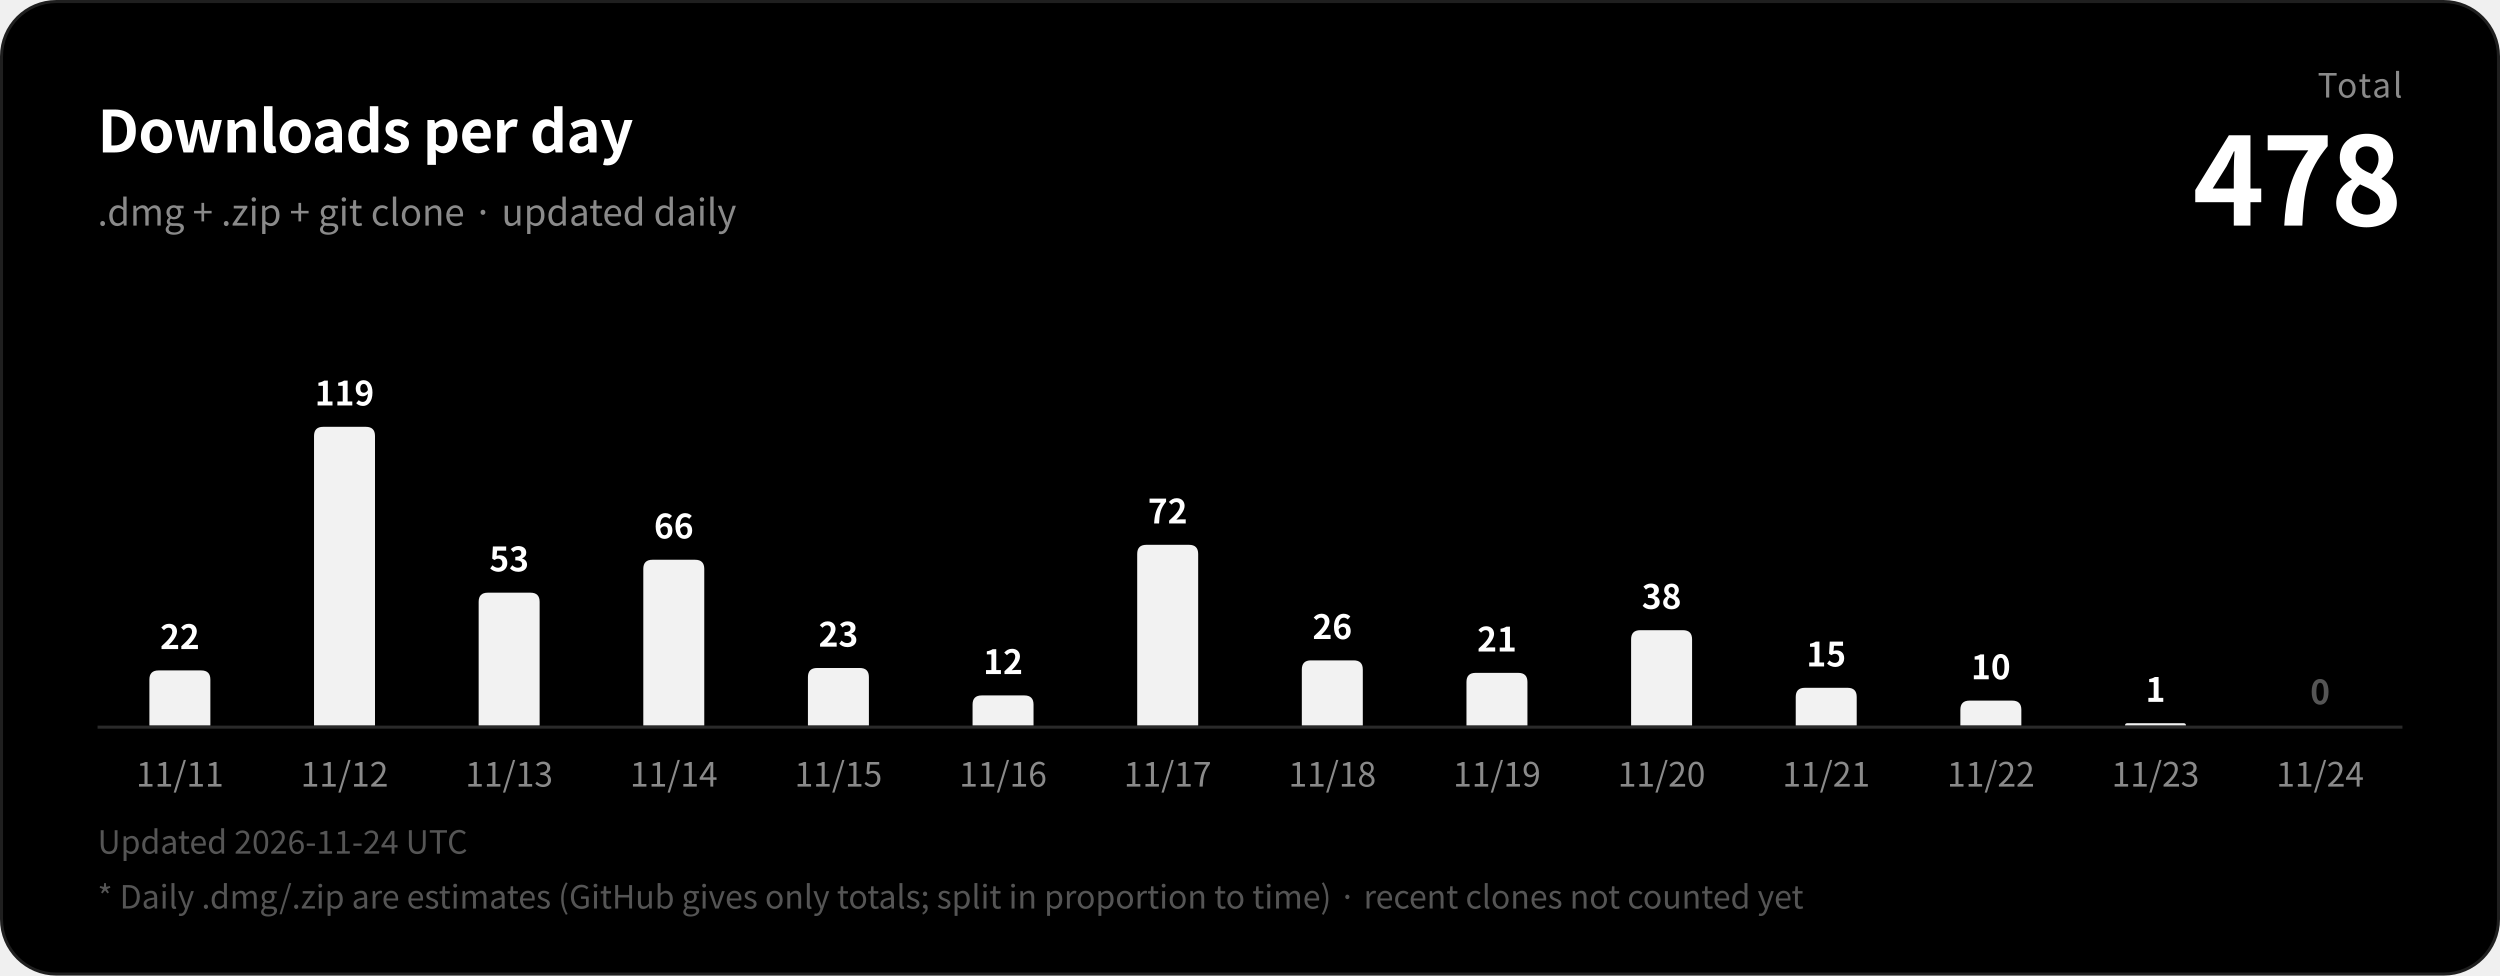
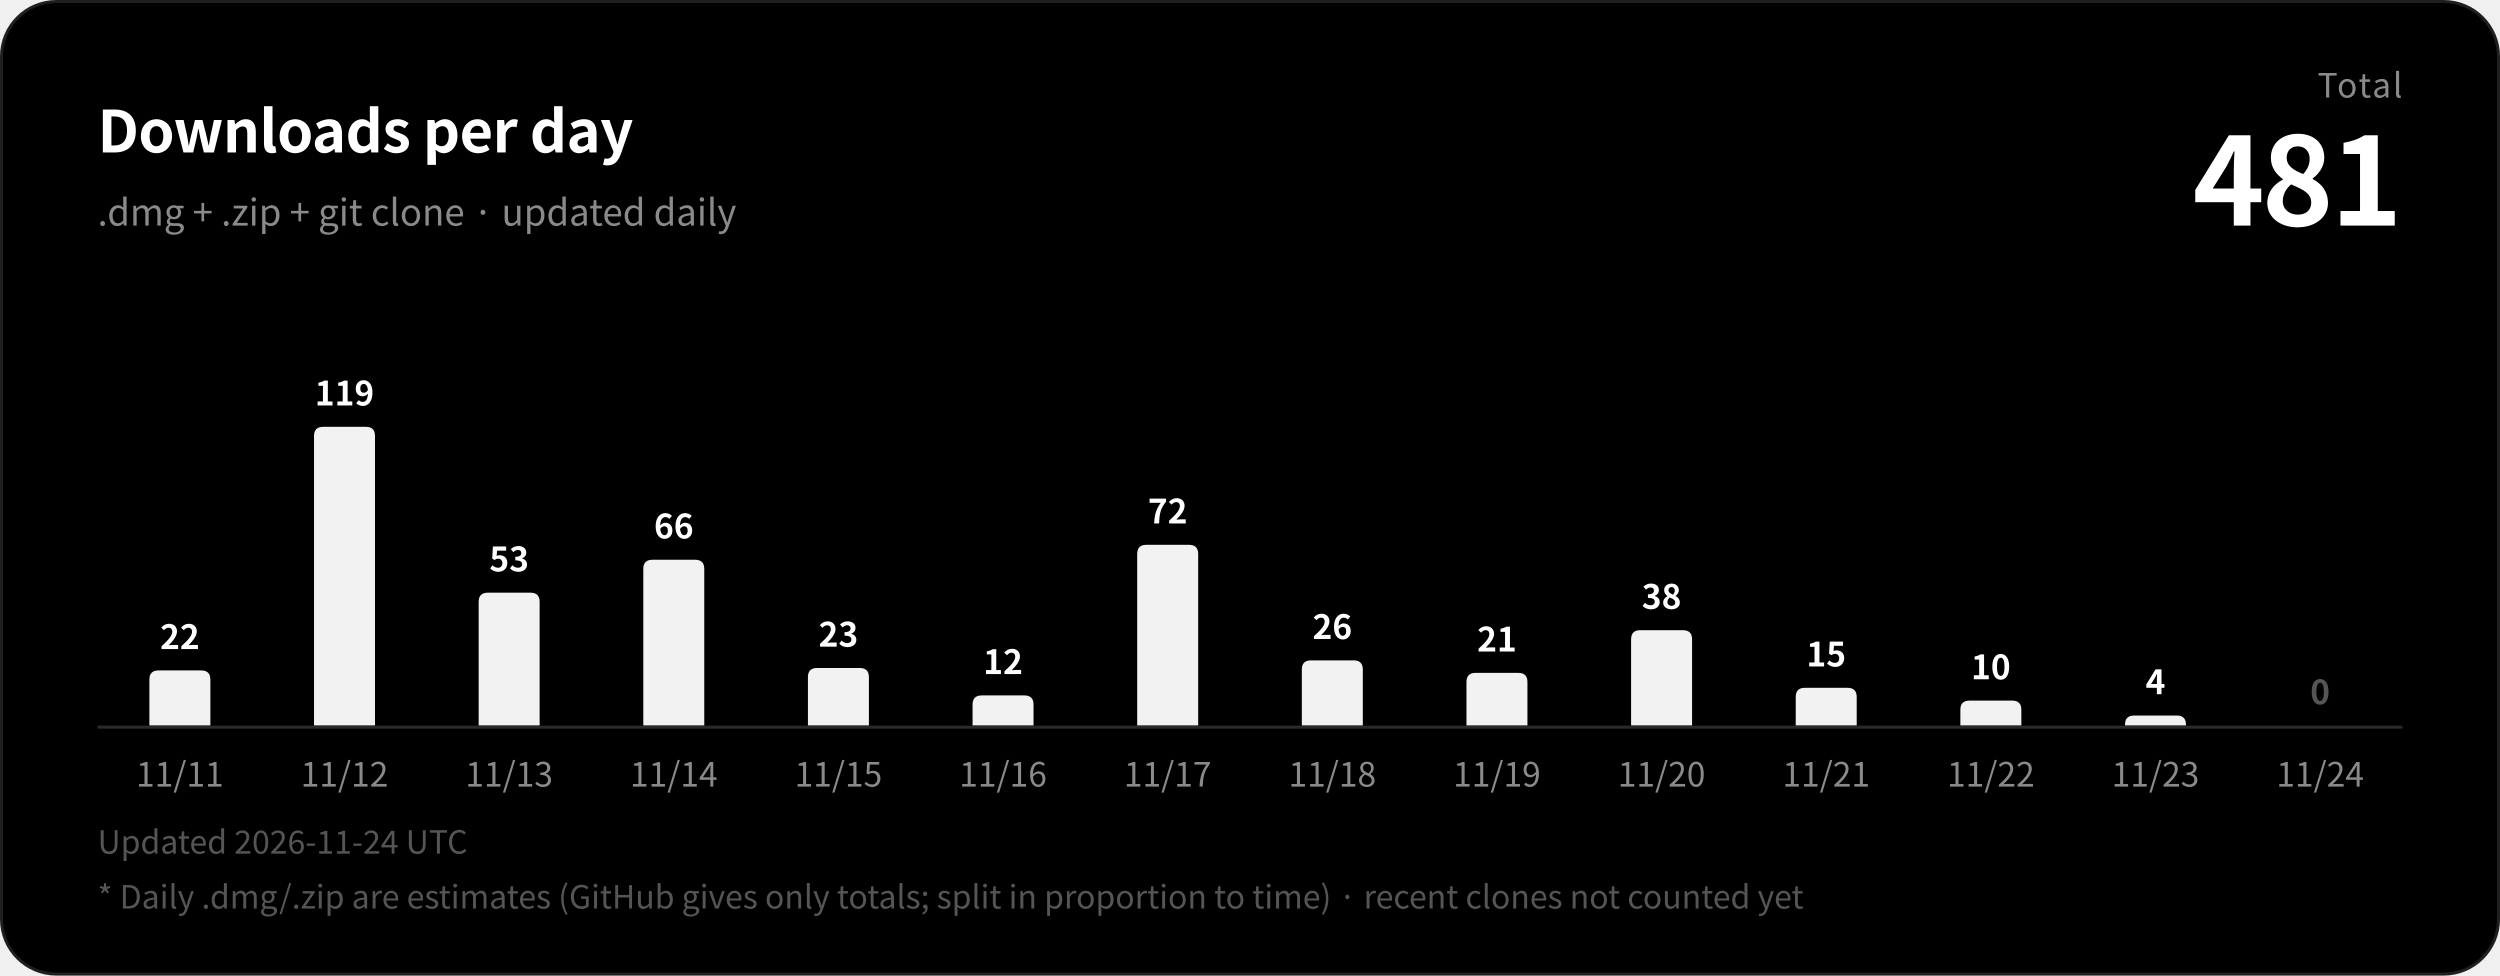
<svg xmlns="http://www.w3.org/2000/svg" width="820" height="320" viewBox="0 0 820 320" role="img" aria-label="Downloads per day">
  <rect x="0.5" y="0.5" width="819" height="319" rx="18" fill="#000000" stroke="#1f1f1f" />
  <g font-family="-apple-system, BlinkMacSystemFont, 'SF Pro Display', 'Segoe UI', 'Hiragino Sans', 'Hiragino Kaku Gothic ProN', 'Noto Sans CJK JP', 'Noto Sans JP', 'PingFang SC', 'Microsoft YaHei', sans-serif" style="font-variant-numeric: tabular-nums">
    <text x="32" y="50" font-size="19" font-weight="600" fill="#ffffff" letter-spacing="-0.2">Downloads per day</text>
    <text x="32" y="74" font-size="12" fill="#8a8a8a">.dmg + .zip + git clone · updated daily</text>
    <text x="788" y="32" font-size="11" fill="#8a8a8a" text-anchor="end" letter-spacing="0.6">Total</text>
-     <text x="788" y="74" font-size="40" font-weight="700" fill="#ffffff" text-anchor="end" letter-spacing="-1">478</text>
+     <text x="788" y="74" font-size="40" font-weight="700" fill="#ffffff" text-anchor="end" letter-spacing="-1">481</text>
    <path d="M49.0,238.0V222.9Q49.0,219.9 52.0,219.9H66.0Q69.0,219.9 69.0,222.9V238.0Z" fill="#f2f2f2" />
    <text x="59.0" y="212.9" font-size="11" font-weight="600" fill="#ffffff" text-anchor="middle">22</text>
    <text x="59.0" y="258" font-size="11" fill="#8a8a8a" text-anchor="middle">11/11</text>
    <path d="M103.0,238.0V143.0Q103.0,140.0 106.0,140.0H120.0Q123.0,140.0 123.0,143.0V238.0Z" fill="#f2f2f2" />
    <text x="113.0" y="133.0" font-size="11" font-weight="600" fill="#ffffff" text-anchor="middle">119</text>
    <text x="113.0" y="258" font-size="11" fill="#8a8a8a" text-anchor="middle">11/12</text>
    <path d="M157.0,238.0V197.4Q157.0,194.4 160.0,194.4H174.0Q177.0,194.4 177.0,197.4V238.0Z" fill="#f2f2f2" />
    <text x="167.0" y="187.4" font-size="11" font-weight="600" fill="#ffffff" text-anchor="middle">53</text>
    <text x="167.0" y="258" font-size="11" fill="#8a8a8a" text-anchor="middle">11/13</text>
    <path d="M211.0,238.0V186.6Q211.0,183.6 214.0,183.6H228.0Q231.0,183.6 231.0,186.6V238.0Z" fill="#f2f2f2" />
    <text x="221.0" y="176.6" font-size="11" font-weight="600" fill="#ffffff" text-anchor="middle">66</text>
    <text x="221.0" y="258" font-size="11" fill="#8a8a8a" text-anchor="middle">11/14</text>
    <path d="M265.0,238.0V222.1Q265.0,219.1 268.0,219.1H282.0Q285.0,219.1 285.0,222.1V238.0Z" fill="#f2f2f2" />
    <text x="275.0" y="212.1" font-size="11" font-weight="600" fill="#ffffff" text-anchor="middle">23</text>
    <text x="275.0" y="258" font-size="11" fill="#8a8a8a" text-anchor="middle">11/15</text>
    <path d="M319.0,238.0V231.1Q319.0,228.1 322.0,228.1H336.0Q339.0,228.1 339.0,231.1V238.0Z" fill="#f2f2f2" />
    <text x="329.0" y="221.1" font-size="11" font-weight="600" fill="#ffffff" text-anchor="middle">12</text>
    <text x="329.0" y="258" font-size="11" fill="#8a8a8a" text-anchor="middle">11/16</text>
    <path d="M373.0,238.0V181.7Q373.0,178.7 376.0,178.7H390.0Q393.0,178.7 393.0,181.7V238.0Z" fill="#f2f2f2" />
    <text x="383.0" y="171.7" font-size="11" font-weight="600" fill="#ffffff" text-anchor="middle">72</text>
    <text x="383.0" y="258" font-size="11" fill="#8a8a8a" text-anchor="middle">11/17</text>
    <path d="M427.0,238.0V219.6Q427.0,216.6 430.0,216.6H444.0Q447.0,216.6 447.0,219.6V238.0Z" fill="#f2f2f2" />
    <text x="437.0" y="209.6" font-size="11" font-weight="600" fill="#ffffff" text-anchor="middle">26</text>
    <text x="437.0" y="258" font-size="11" fill="#8a8a8a" text-anchor="middle">11/18</text>
    <path d="M481.0,238.0V223.7Q481.0,220.7 484.0,220.7H498.0Q501.0,220.7 501.0,223.7V238.0Z" fill="#f2f2f2" />
    <text x="491.0" y="213.7" font-size="11" font-weight="600" fill="#ffffff" text-anchor="middle">21</text>
    <text x="491.0" y="258" font-size="11" fill="#8a8a8a" text-anchor="middle">11/19</text>
    <path d="M535.0,238.0V209.7Q535.0,206.7 538.0,206.7H552.0Q555.0,206.7 555.0,209.7V238.0Z" fill="#f2f2f2" />
    <text x="545.0" y="199.7" font-size="11" font-weight="600" fill="#ffffff" text-anchor="middle">38</text>
    <text x="545.0" y="258" font-size="11" fill="#8a8a8a" text-anchor="middle">11/20</text>
    <path d="M589.0,238.0V228.6Q589.0,225.6 592.0,225.6H606.0Q609.0,225.6 609.0,228.6V238.0Z" fill="#f2f2f2" />
    <text x="599.0" y="218.6" font-size="11" font-weight="600" fill="#ffffff" text-anchor="middle">15</text>
    <text x="599.0" y="258" font-size="11" fill="#8a8a8a" text-anchor="middle">11/21</text>
    <path d="M643.0,238.0V232.8Q643.0,229.8 646.0,229.8H660.0Q663.0,229.8 663.0,232.8V238.0Z" fill="#f2f2f2" />
    <text x="653.0" y="222.8" font-size="11" font-weight="600" fill="#ffffff" text-anchor="middle">10</text>
    <text x="653.0" y="258" font-size="11" fill="#8a8a8a" text-anchor="middle">11/22</text>
-     <path d="M697.0,238.0V238.0Q697.0,237.2 697.8,237.2H716.2Q717.0,237.2 717.0,238.0V238.0Z" fill="#f2f2f2" />
-     <text x="707.0" y="230.2" font-size="11" font-weight="600" fill="#ffffff" text-anchor="middle">1</text>
+     <path d="M697.0,238.0V237.7Q697.0,234.7 700.0,234.7H714.0Q717.0,234.7 717.0,237.7V238.0Z" fill="#f2f2f2" />
+     <text x="707.0" y="227.7" font-size="11" font-weight="600" fill="#ffffff" text-anchor="middle">4</text>
    <text x="707.0" y="258" font-size="11" fill="#8a8a8a" text-anchor="middle">11/23</text>
    <text x="761.0" y="231.0" font-size="11" font-weight="600" fill="#555555" text-anchor="middle">0</text>
    <text x="761.0" y="258" font-size="11" fill="#8a8a8a" text-anchor="middle">11/24</text>
    <line x1="32" y1="238.5" x2="788" y2="238.5" stroke="#2a2a2a" stroke-width="1" />
    <text x="32" y="280" font-size="10.5" fill="#555555">Updated 2026-11-24 UTC</text>
    <text x="32" y="298" font-size="10.5" fill="#555555">* Daily .dmg/.zip are estimates (GitHub gives only totals; split in proportion to time) · recent clones not counted yet</text>
  </g>
</svg>
